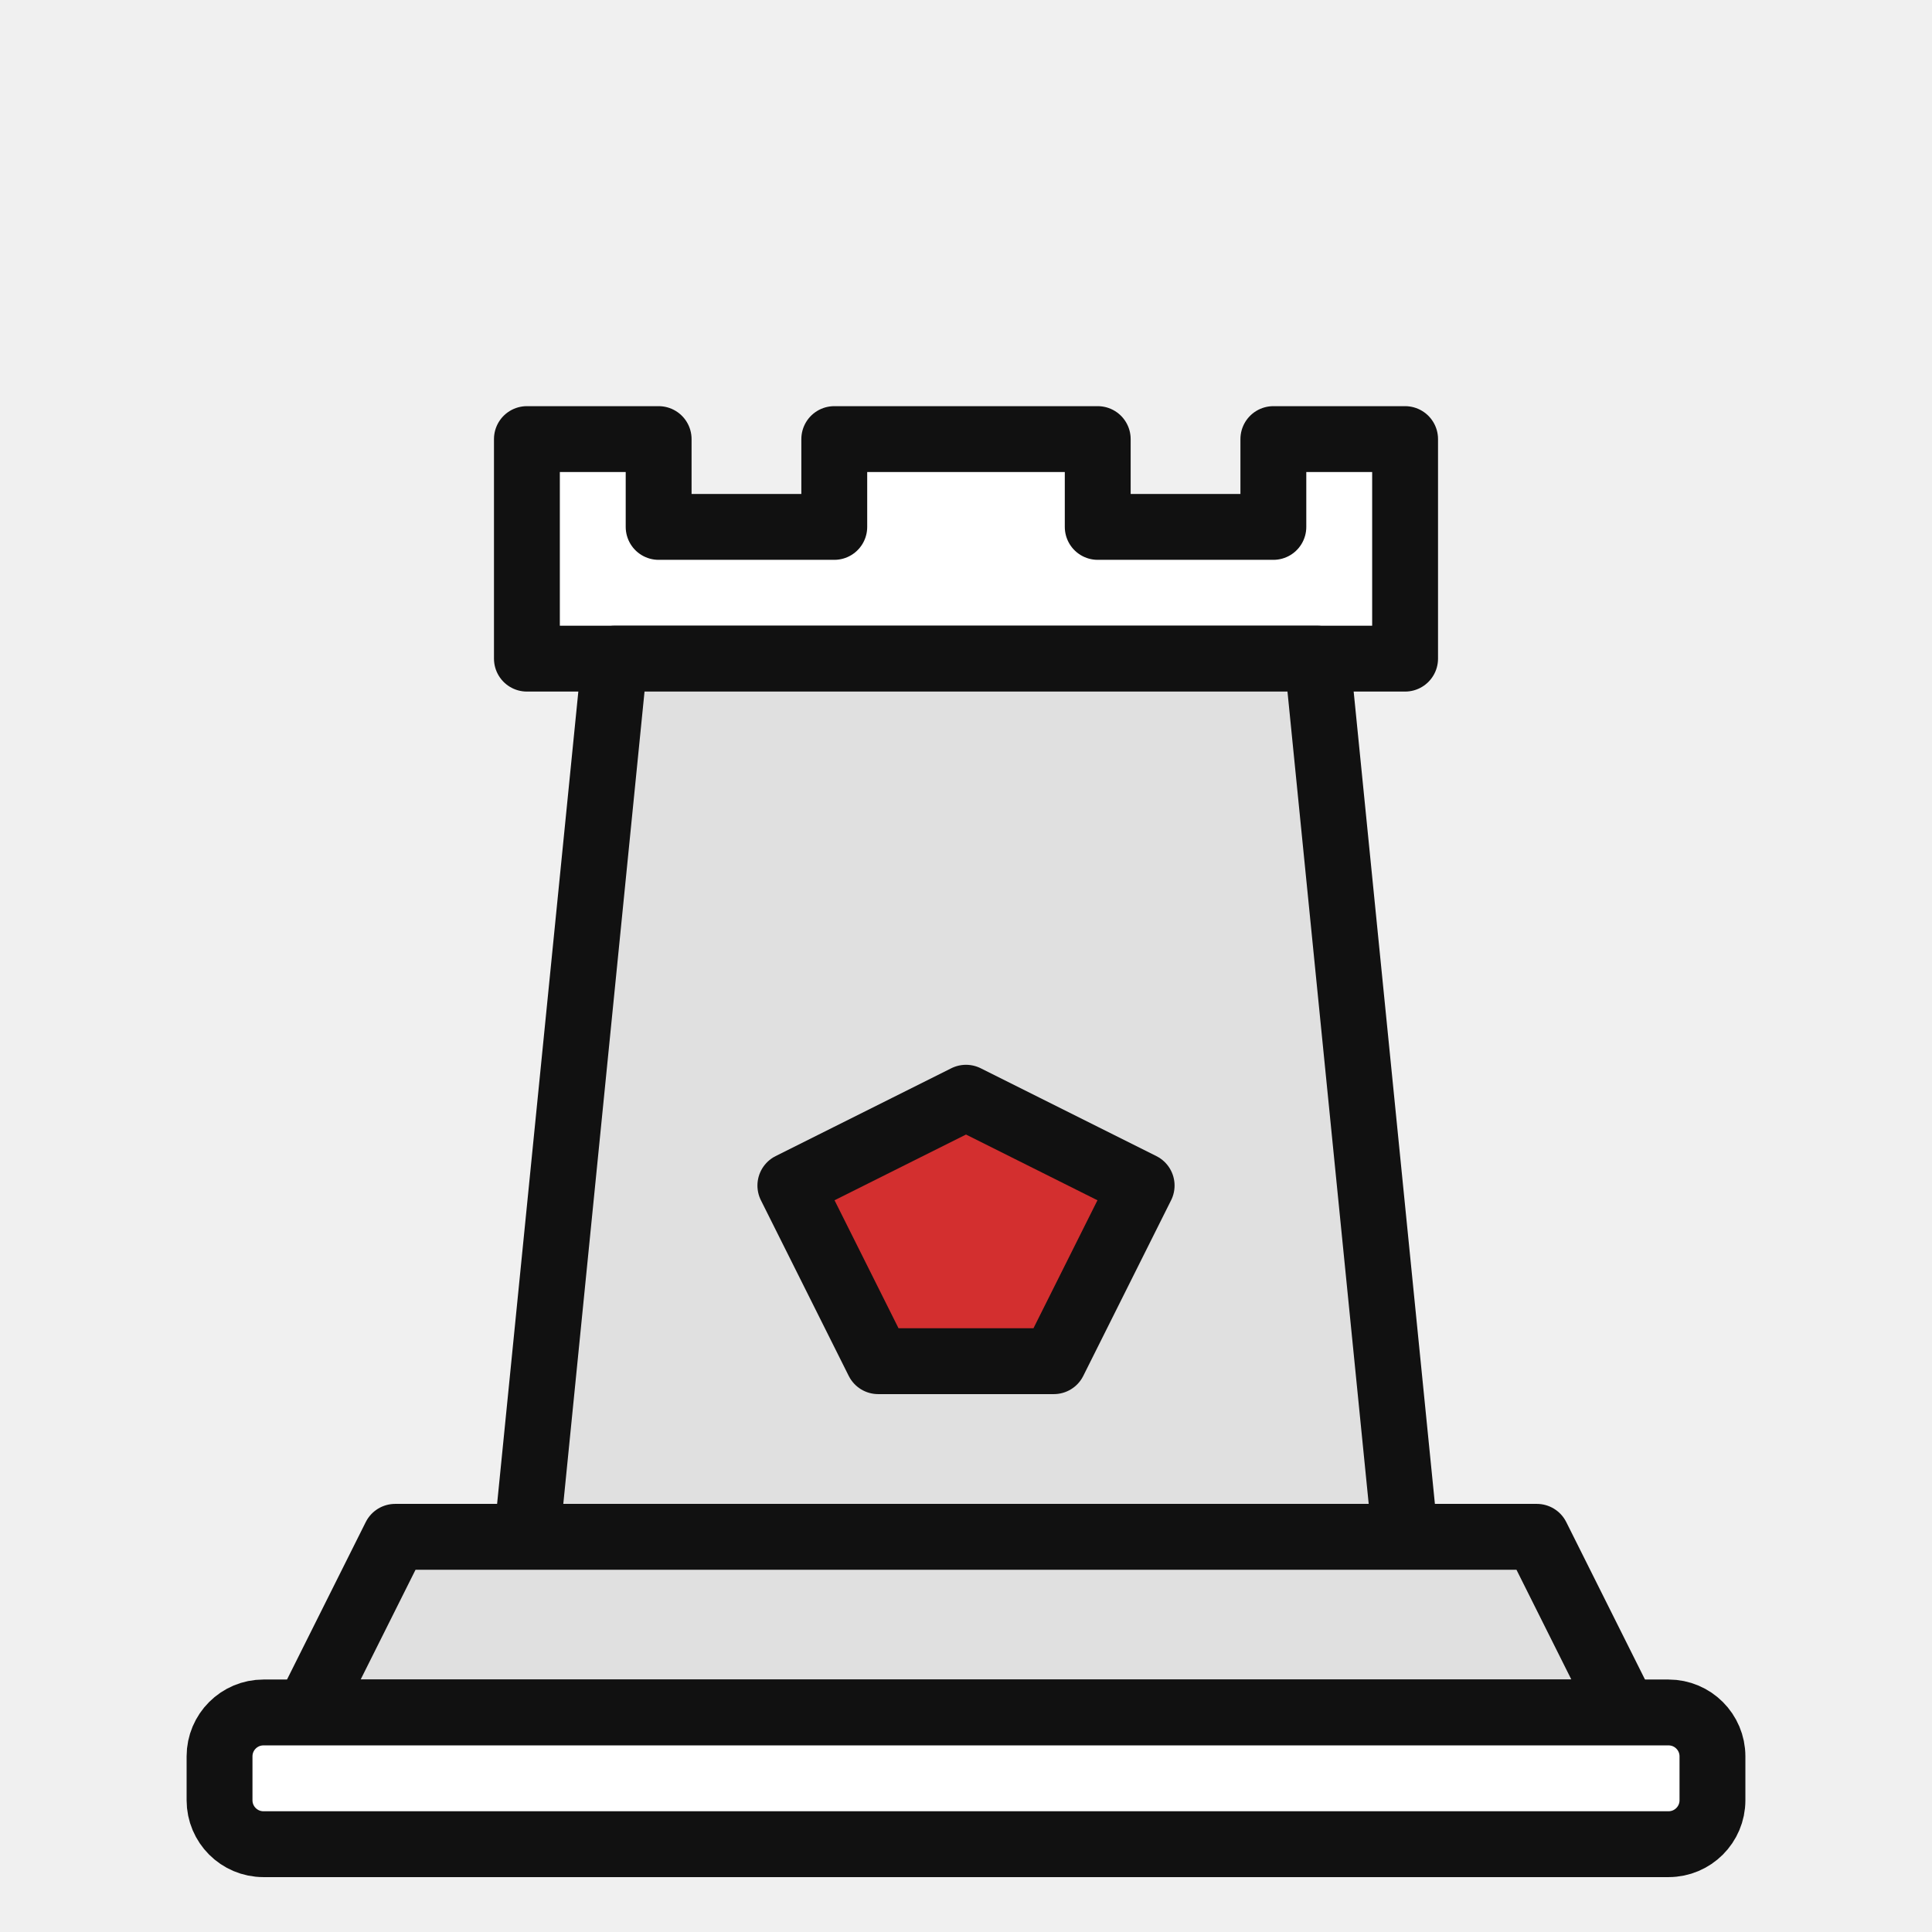
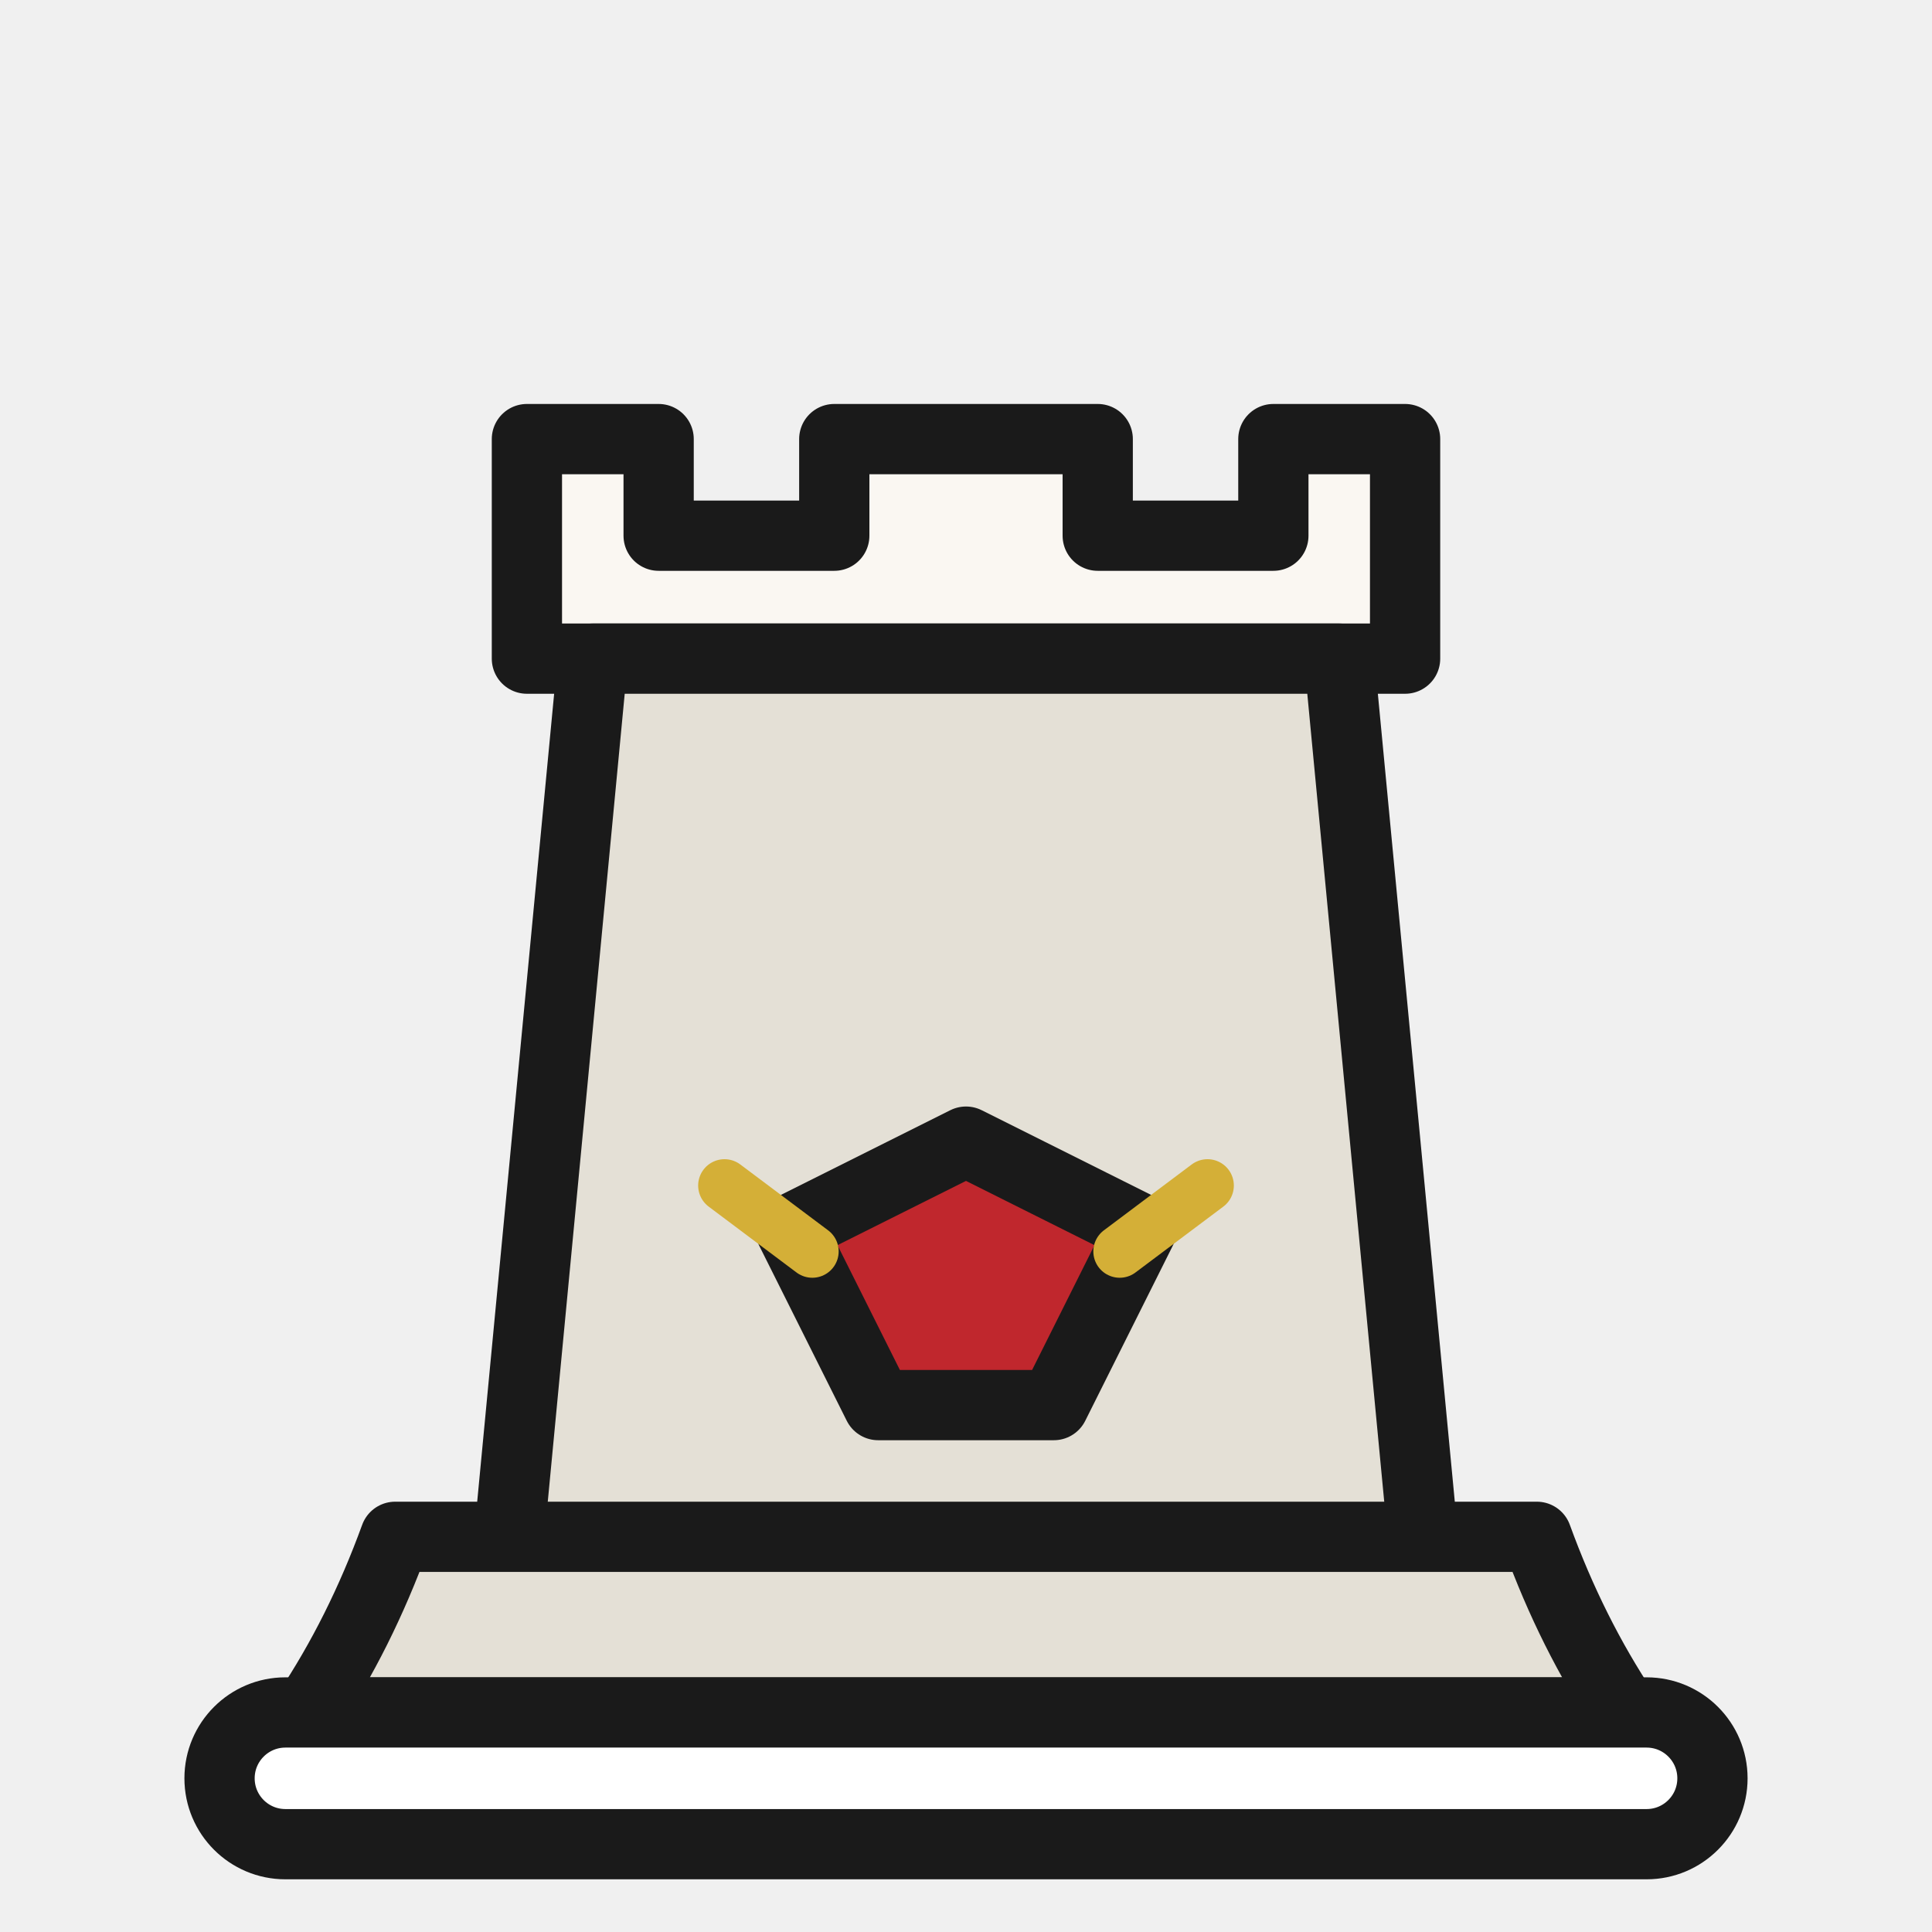
<svg xmlns="http://www.w3.org/2000/svg" viewBox="0 0 44 44" width="100%" height="100%">
-   <g fill="none" stroke="#111111" stroke-width="1.5" stroke-linecap="round" stroke-linejoin="round">
-     <path d="M 12 10 L 12 15 L 32 15 L 32 10 L 29 10 L 29 12 L 25 12 L 25 10 L 19 10 L 19 12 L 15 12 L 15 10 Z" fill="#FFFFFF" />
-     <rect x="20" y="17" width="4" height="6" rx="1" fill="#111111" />
-     <path d="M 14 15 L 12 35 L 32 35 L 30 15 Z" fill="#E0E0E0" />
-     <path d="M 18 27 L 22 25 L 26 27 L 24 31 L 20 31 Z" fill="#D32F2F" />
-     <path d="M 9 35 L 35 35 L 37 39 L 7 39 Z" fill="#E0E0E0" />
-     <rect x="5" y="39" width="34" height="3" rx="1" fill="#FFFFFF" />
+   <g fill="none" stroke="#1A1A1A" stroke-width="1.6" stroke-linecap="round" stroke-linejoin="round">
+     <path d="M 12 10 L 12 15 L 32 15 L 32 10 L 29 10 L 29 12.2 L 25 12.2 L 25 10 L 19 10 L 19 12.2 L 15 12.2 L 15 10 Z" fill="#FAF7F2" />
+     <path d="M 19.5 24 L 19.5 19.5 Q 22 16.5 24.5 19.5 L 24.5 24 Z" fill="#1A1A1A" />
+     <path d="M 13.5 15 L 11.5 36 L 32.5 36 L 30.5 15 Z" fill="#E4E0D6" />
+     <path d="M 18 28 L 22 26 L 26 28 L 24 32 L 20 32 Z" fill="#C0272D" />
+     <path d="M 16.5 27 L 18.5 28.5 M 27.5 27 L 25.5 28.5" stroke="#D4AF37" stroke-width="1.2" />
+     <path d="M 9 35 Q 8.2 37.2 7 39 L 37 39 Q 35.8 37.2 35 35 Z" fill="#E4E0D6" />
+     <rect x="5" y="39" width="34" height="3" rx="1.5" fill="#FFFFFF" />
  </g>
</svg>
